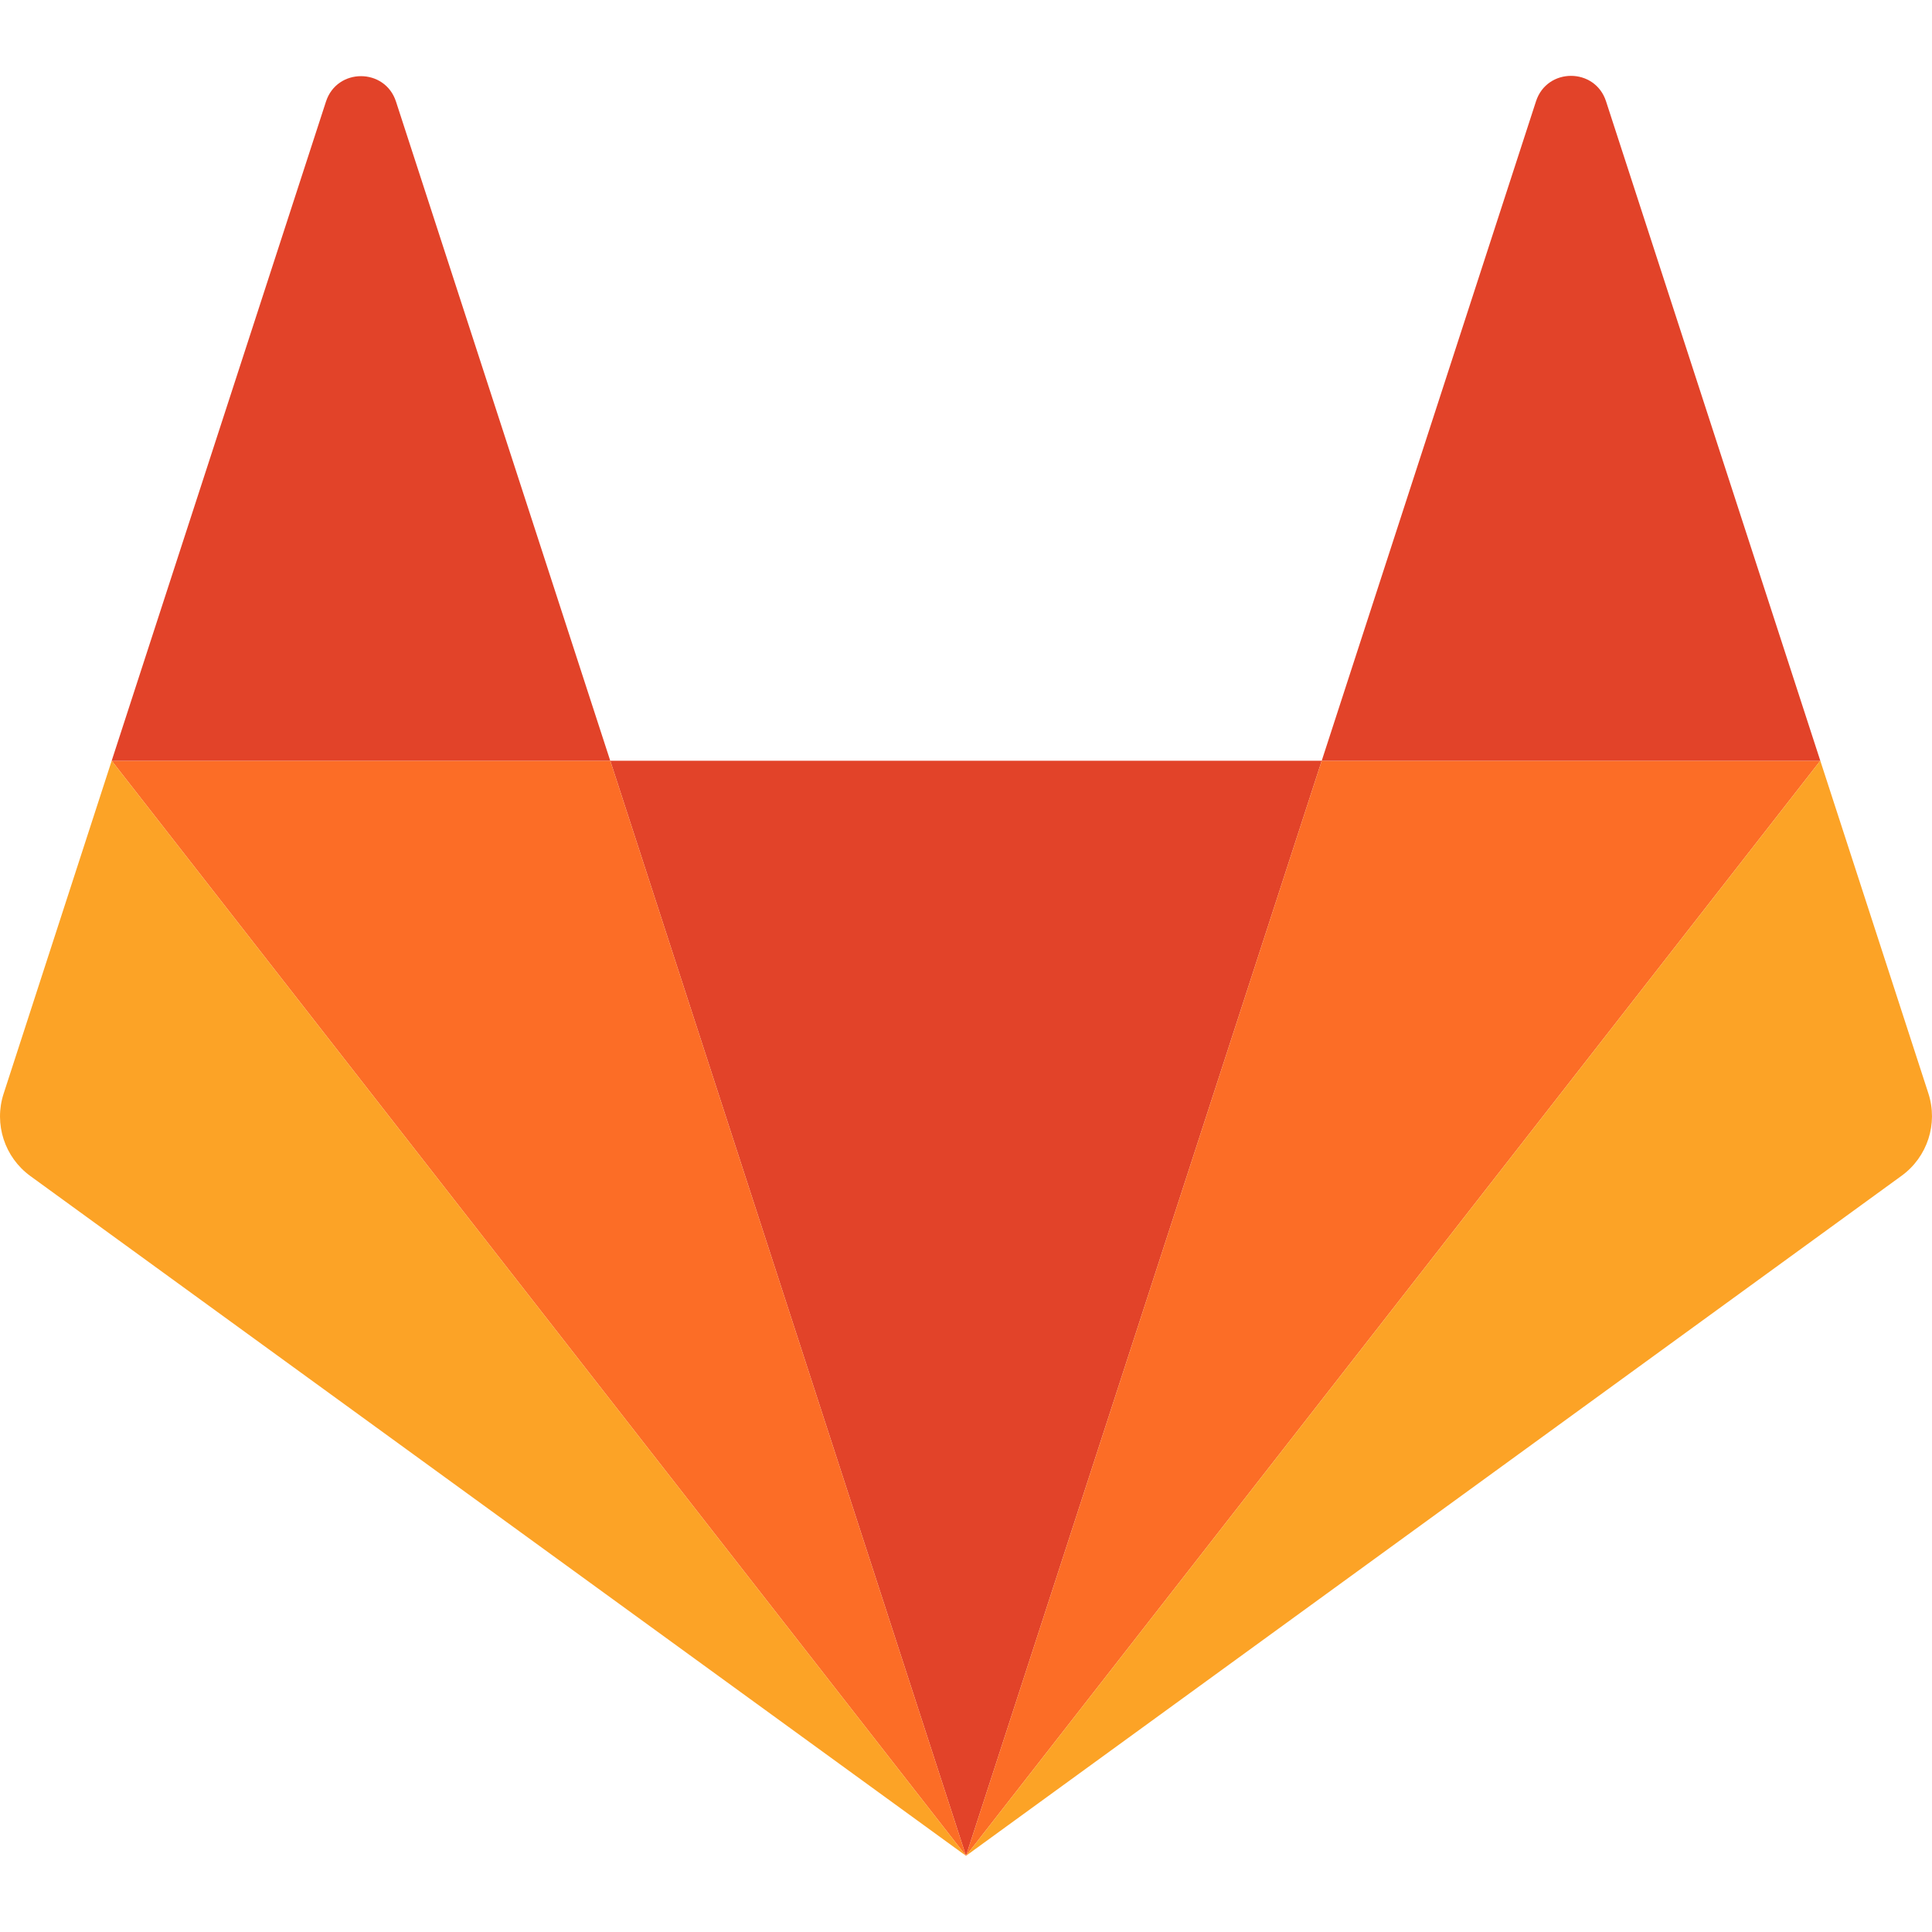
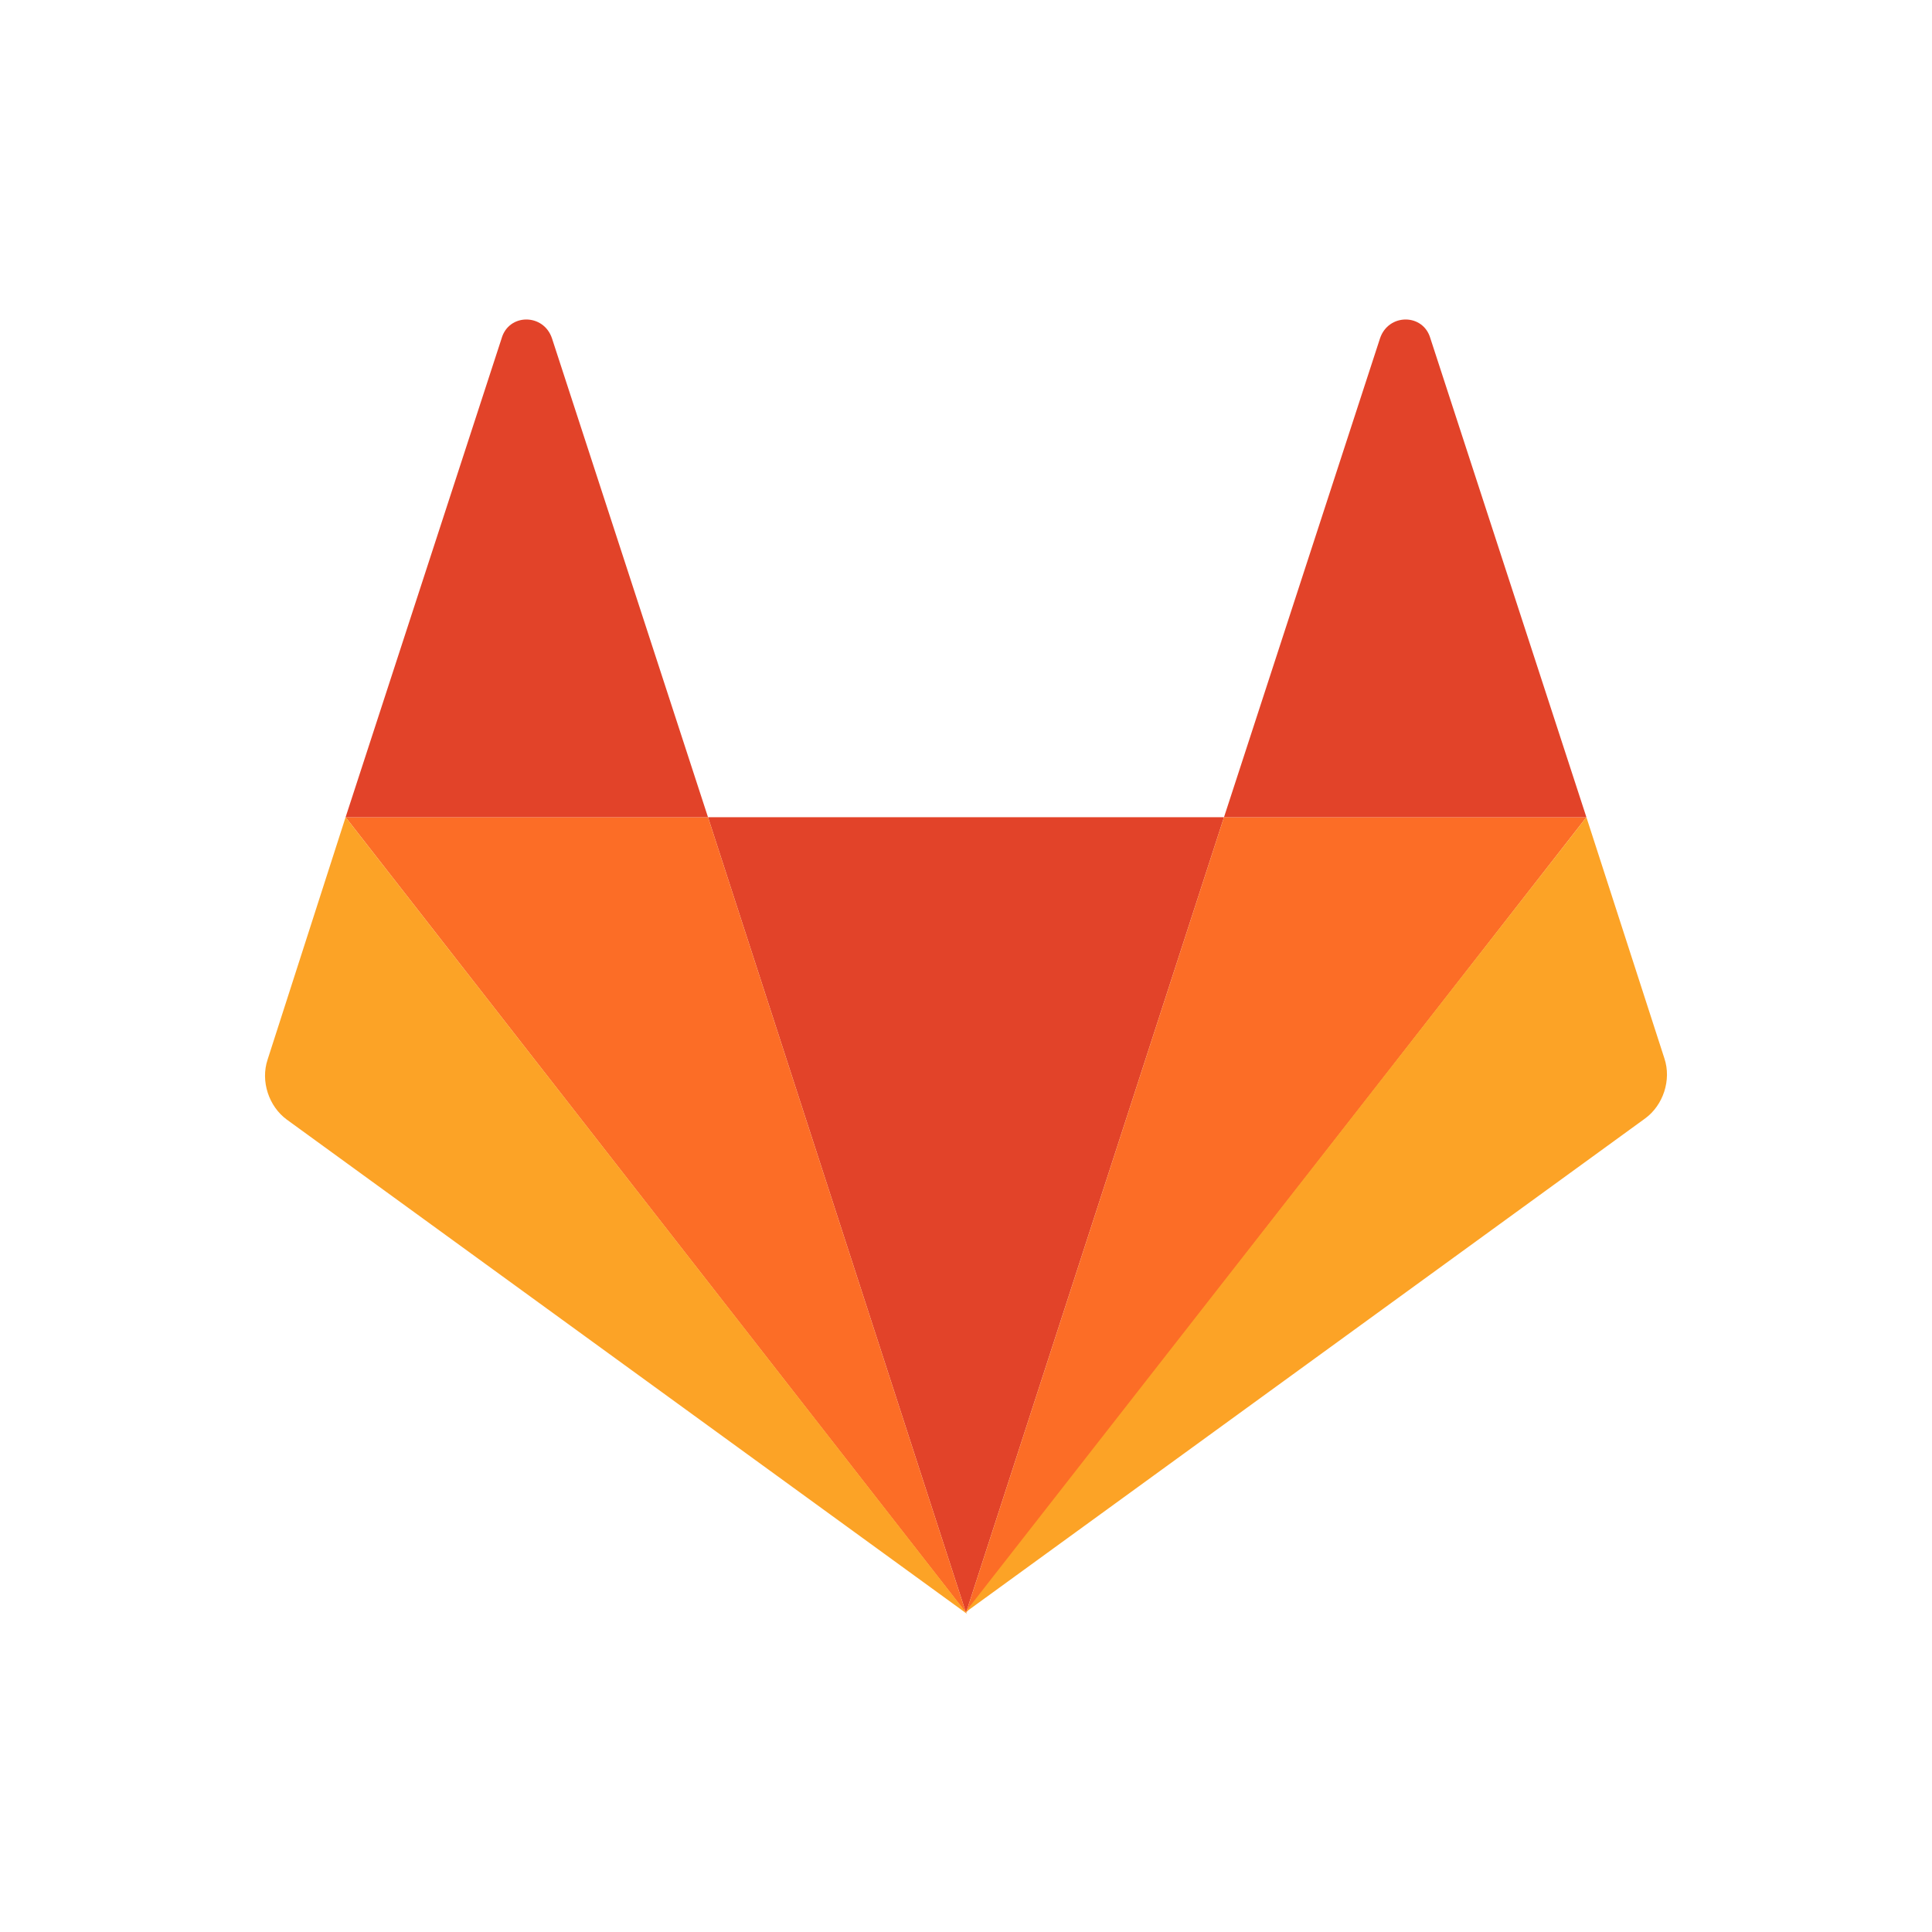
- <svg xmlns="http://www.w3.org/2000/svg" width="64" height="64" fill-rule="evenodd">
-   <path d="M32 61.477L43.784 25.2H20.216z" fill="#e24329" />
-   <path d="M32 61.477L20.216 25.2H3.7z" fill="#fc6d26" />
-   <path d="M3.7 25.2L.12 36.23a2.44 2.44 0 0 0 .886 2.728L32 61.477z" fill="#fca326" />
-   <path d="M3.7 25.2h16.515L13.118 3.366c-.365-1.124-1.955-1.124-2.32 0z" fill="#e24329" />
-   <path d="M32 61.477L43.784 25.2H60.3z" fill="#fc6d26" />
-   <path d="M60.3 25.2l3.58 11.02a2.44 2.44 0 0 1-.886 2.728L32 61.477z" fill="#fca326" />
-   <path d="M60.3 25.2H43.784l7.098-21.844c.365-1.124 1.955-1.124 2.32 0z" fill="#e24329" />
+ <svg xmlns="http://www.w3.org/2000/svg" version="1.1" id="Layer_1" x="0px" y="0px" viewBox="0 0 161 161" style="enable-background:new 0 0 161 161;" xml:space="preserve">
+   <style type="text/css">
+ 	.st0{fill-rule:evenodd;clip-rule:evenodd;fill:#E24329;}
+ 	.st1{fill-rule:evenodd;clip-rule:evenodd;fill:#FC6D26;}
+ 	.st2{fill-rule:evenodd;clip-rule:evenodd;fill:#FCA326;}
+ </style>
+   <g>
+     <path class="st0" d="M80.5,134.4L102,68.1H59L80.5,134.4z" />
+     <path class="st1" d="M80.5,134.4L59,68.1H28.8L80.5,134.4z" />
+     <path class="st2" d="M28.8,68.1l-6.5,20.2c-0.6,1.8,0.1,3.9,1.6,5l56.7,41.2L28.8,68.1z" />
+     <path class="st0" d="M28.8,68.1H59L46,28.2c-0.7-2.1-3.6-2.1-4.2,0L28.8,68.1z" />
+     <path class="st1" d="M80.5,134.4L102,68.1h30.2L80.5,134.4z" />
+     <path class="st2" d="M132.2,68.1l6.5,20.1c0.6,1.8-0.1,3.9-1.6,5l-56.7,41.2L132.2,68.1z" />
+     <path class="st0" d="M132.2,68.1H102l13-39.9c0.7-2.1,3.6-2.1,4.2,0L132.2,68.1z" />
+   </g>
</svg>
